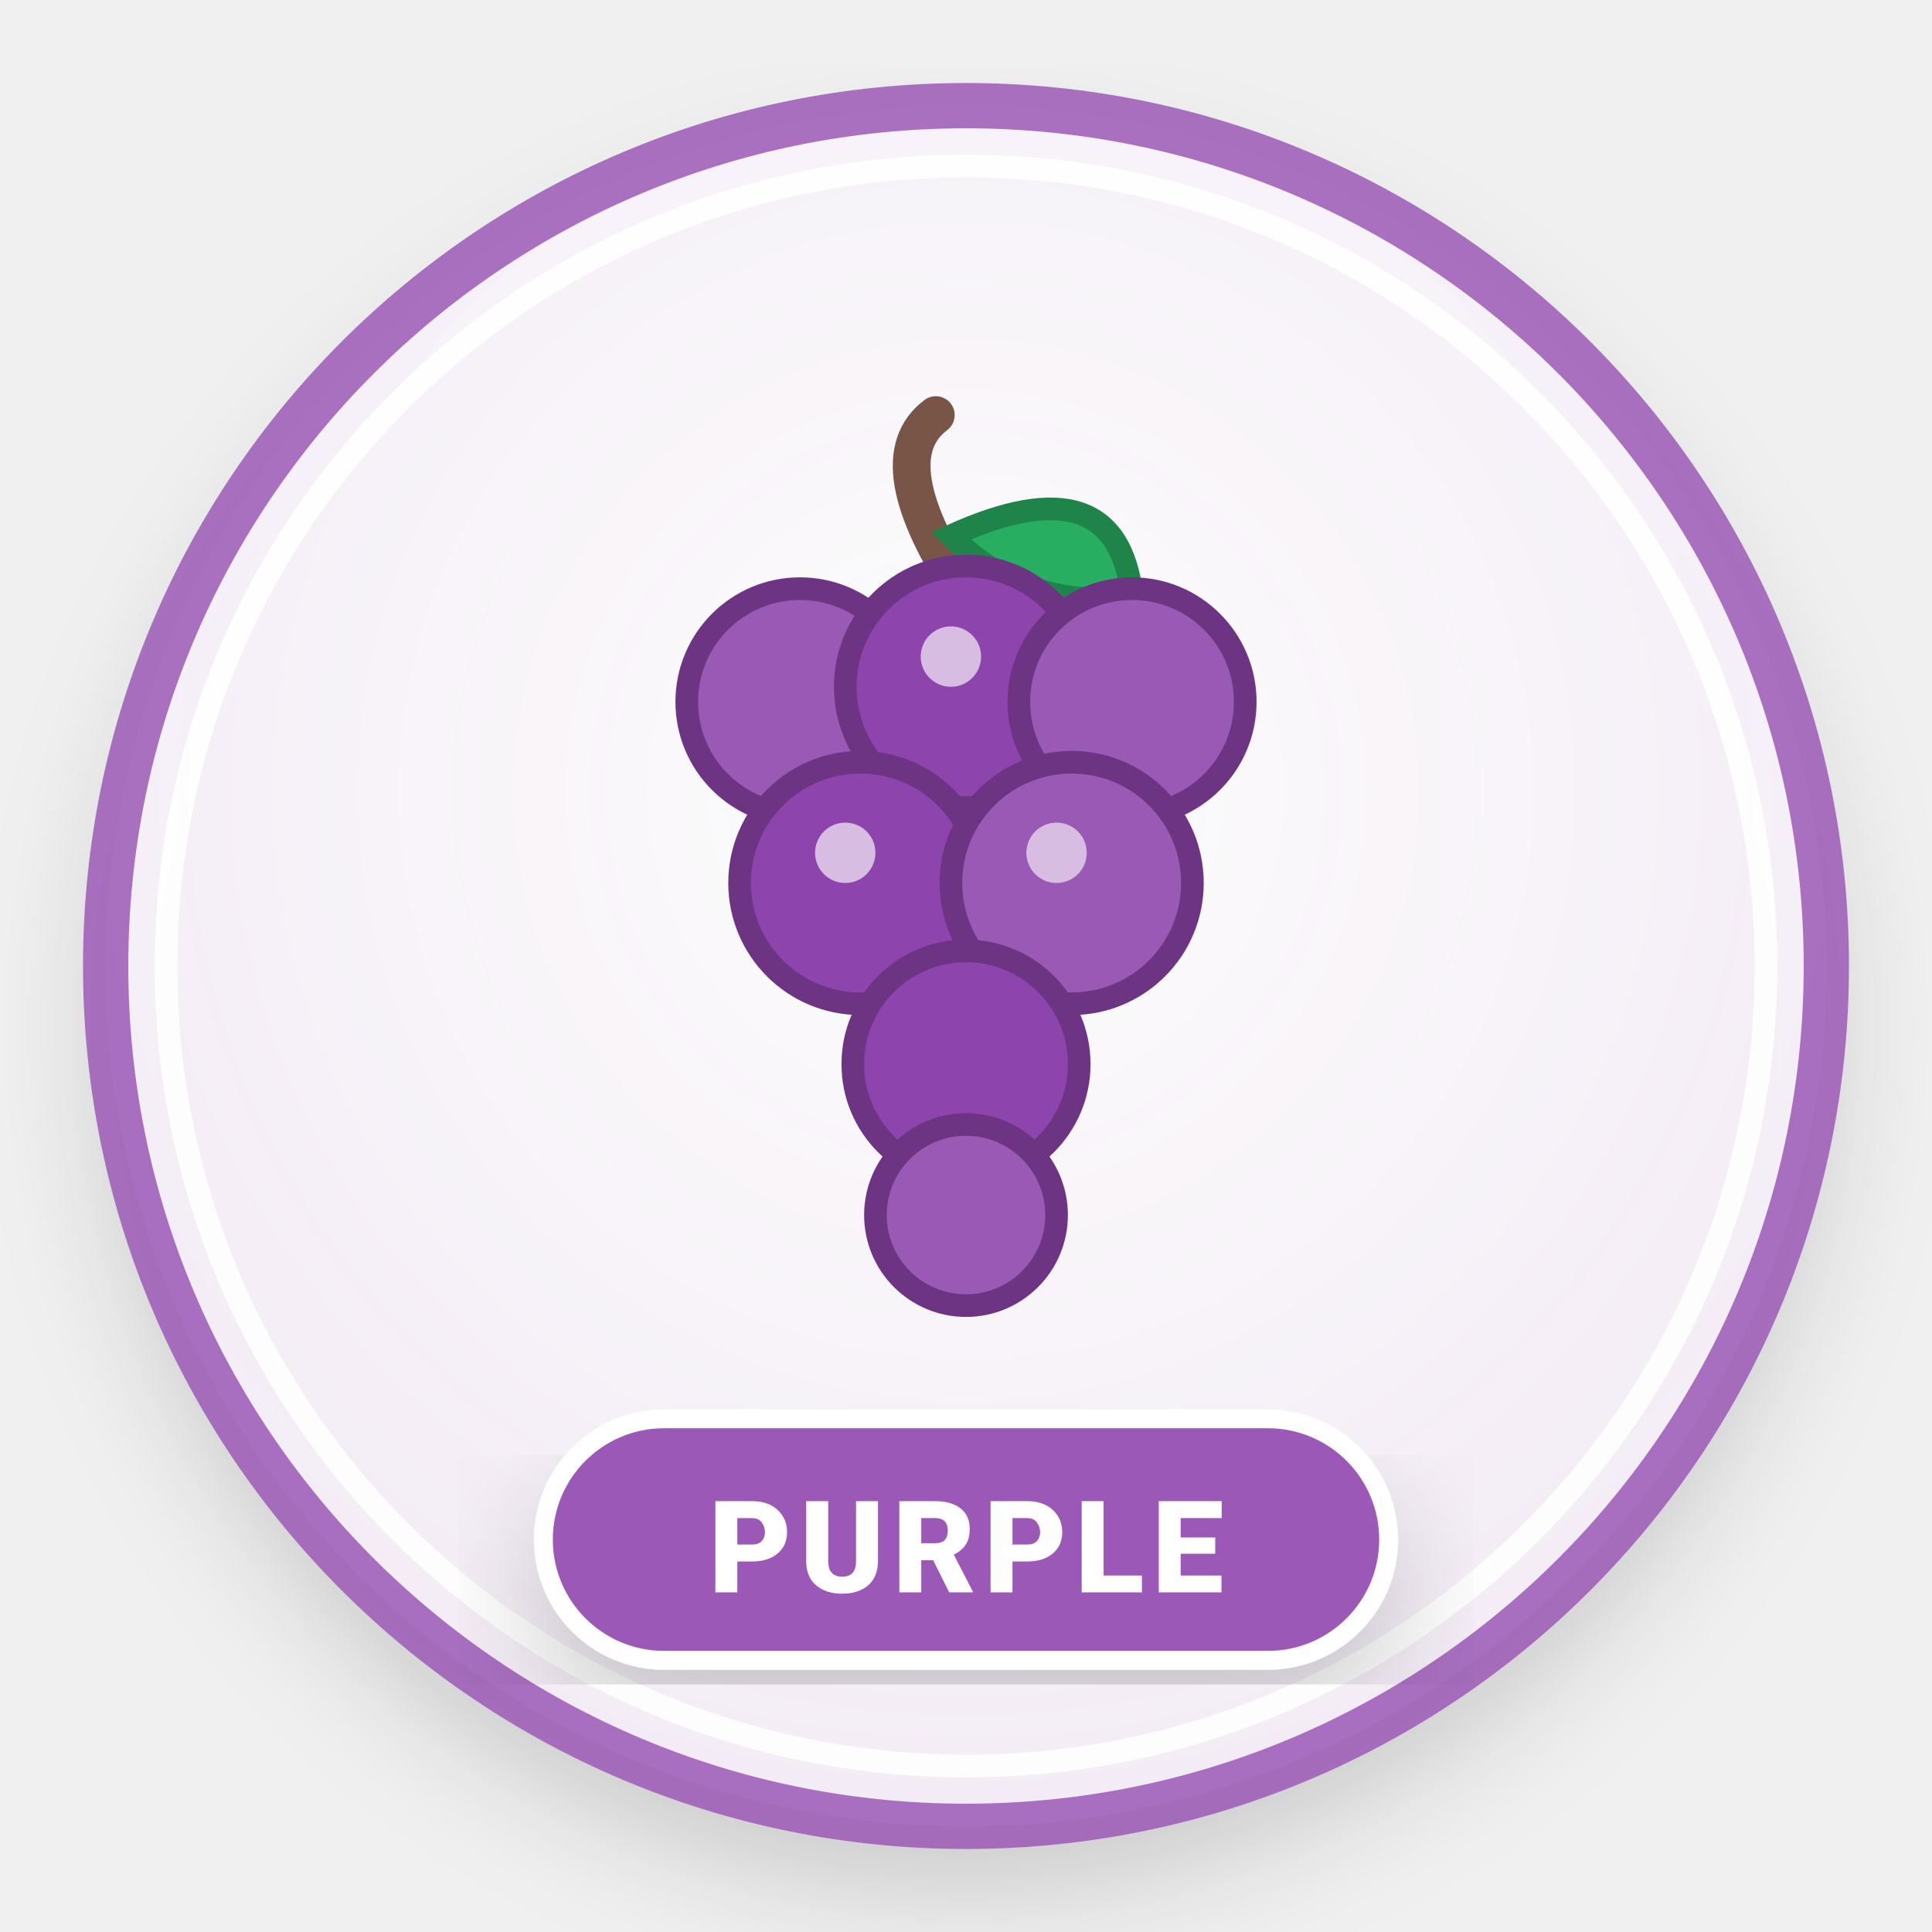
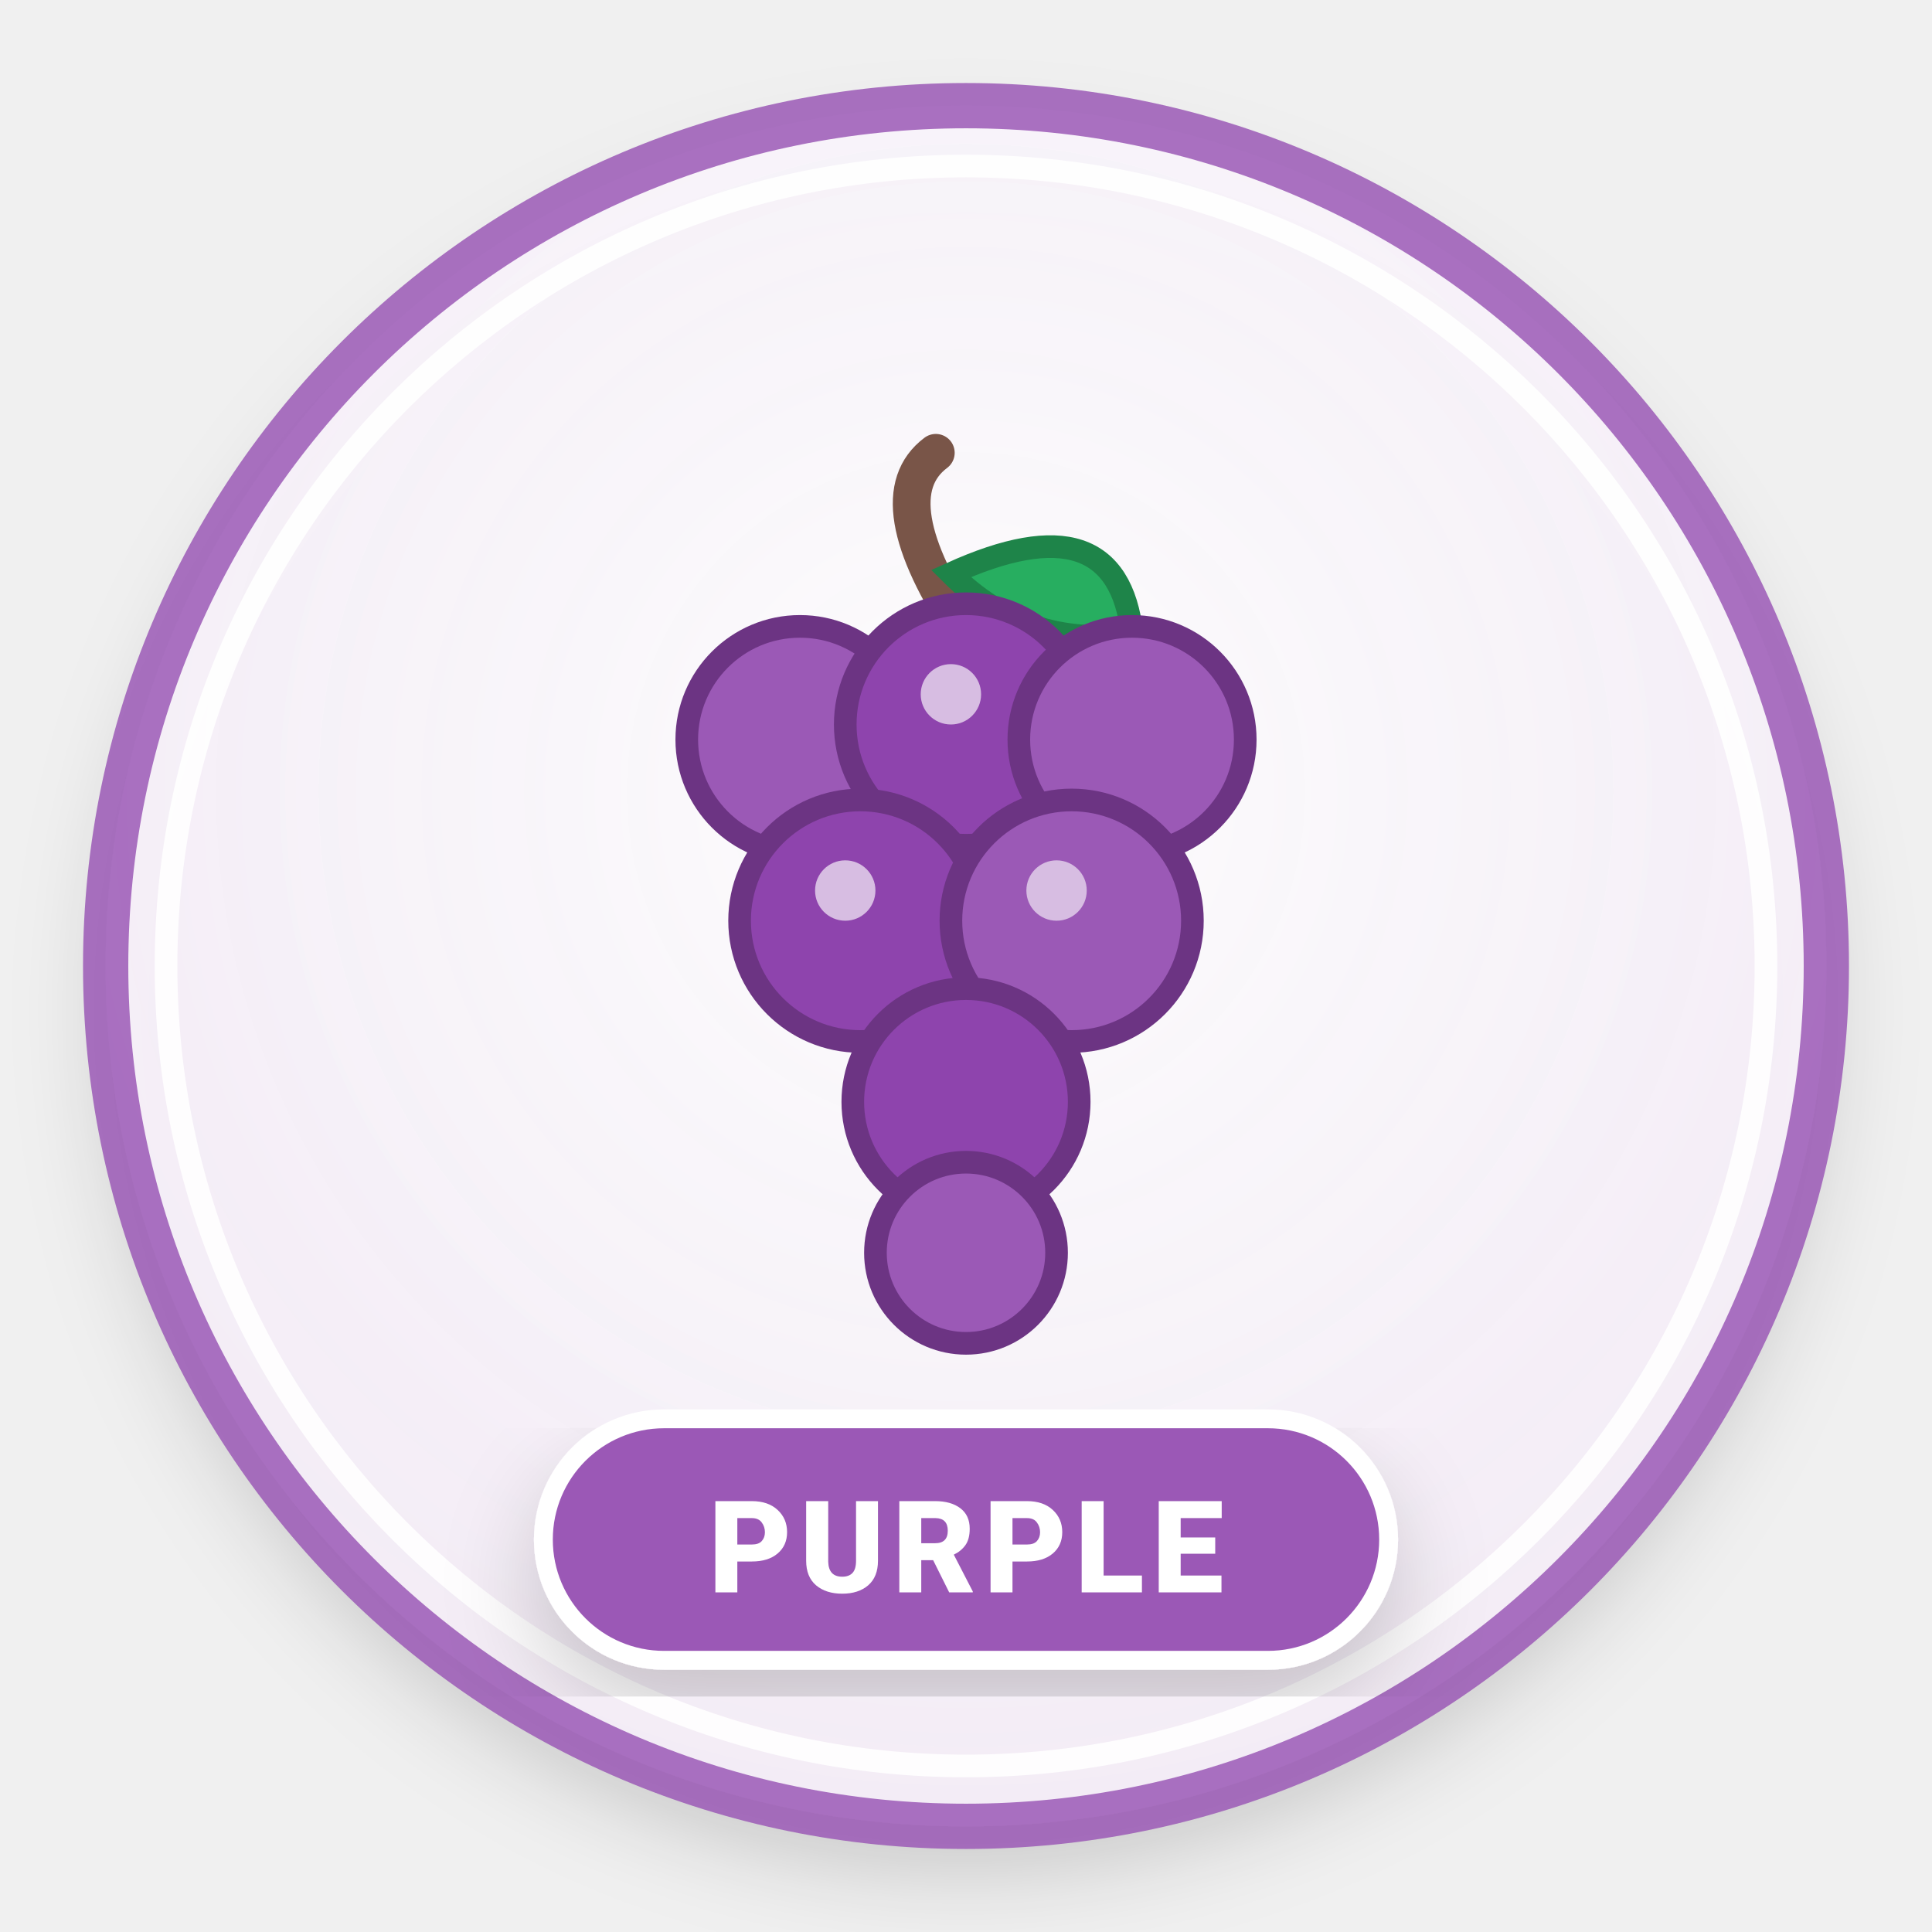
<svg xmlns="http://www.w3.org/2000/svg" viewBox="0 0 256 256" width="256" height="256">
  <defs>
-     <filter id="shadow" x="-10%" y="-10%" width="120%" height="120%">
-       <feDropShadow dx="0" dy="8" stdDeviation="8" flood-color="#000000" flood-opacity="0.18" />
+     <filter id="shadow_purple" x="-15%" y="-15%" width="130%" height="130%">
+       <feDropShadow dx="0" dy="6" stdDeviation="6" flood-color="#000000" flood-opacity="0.18" />
    </filter>
    <radialGradient id="cardGlow_purple" cx="50%" cy="40%" r="60%">
-       <stop offset="0%" stop-color="#FFFFFF" stop-opacity="0.95" />
+       <stop offset="0%" stop-color="#FFFFFF" stop-opacity="0.96" />
      <stop offset="100%" stop-color="#F4ECF7" stop-opacity="0.92" />
    </radialGradient>
  </defs>
-   <circle cx="128" cy="128" r="114" fill="url(#cardGlow_purple)" filter="url(#shadow)" />
+   <circle cx="128" cy="128" r="114" fill="url(#cardGlow_purple)" filter="url(#shadow_purple)" />
  <circle cx="128" cy="128" r="114" fill="none" stroke="#9B59B6" stroke-width="6" opacity="0.85" />
  <circle cx="128" cy="128" r="106" fill="none" stroke="#FFFFFF" stroke-width="3" opacity="0.9" />
-   <g transform="translate(128, 115)">
+   <g transform="translate(128, 120)">
    <path d="M0 -36 Q-12 -54 -4 -60" fill="none" stroke="#795548" stroke-width="5" stroke-linecap="round" />
    <path d="M-2 -44 Q20 -54 22 -36 Q8 -34 -2 -44 Z" fill="#27AE60" stroke="#1E8449" stroke-width="3" />
    <g stroke="#6C3483" stroke-width="3">
      <circle cx="-22" cy="-22" r="15" fill="#9B59B6" />
      <circle cx="0" cy="-24" r="16" fill="#8E44AD" />
      <circle cx="22" cy="-22" r="15" fill="#9B59B6" />
      <circle cx="-14" cy="2" r="16" fill="#8E44AD" />
      <circle cx="14" cy="2" r="16" fill="#9B59B6" />
      <circle cx="0" cy="26" r="15" fill="#8E44AD" />
      <circle cx="0" cy="46" r="12" fill="#9B59B6" />
    </g>
    <circle cx="-2" cy="-28" r="4" fill="#D7BDE2" />
    <circle cx="-16" cy="-2" r="4" fill="#D7BDE2" />
    <circle cx="12" cy="-2" r="4" fill="#D7BDE2" />
  </g>
  <g transform="translate(128, 206)">
-     <rect x="-56" y="-18" width="112" height="32" rx="16" fill="#9B59B6" stroke="#FFFFFF" stroke-width="2.5" filter="url(#shadow)" />
+     <rect x="-56" y="-18" width="112" height="32" rx="16" fill="#9B59B6" stroke="#FFFFFF" stroke-width="2.5" filter="url(#shadow_purple)" />
    <text x="0" y="5" font-family="-apple-system, BlinkMacSystemFont, 'Segoe UI', Roboto, 'Comic Sans MS', sans-serif" font-size="17" font-weight="800" fill="#FFFFFF" text-anchor="middle" letter-spacing="1">PURPLE</text>
  </g>
</svg>
